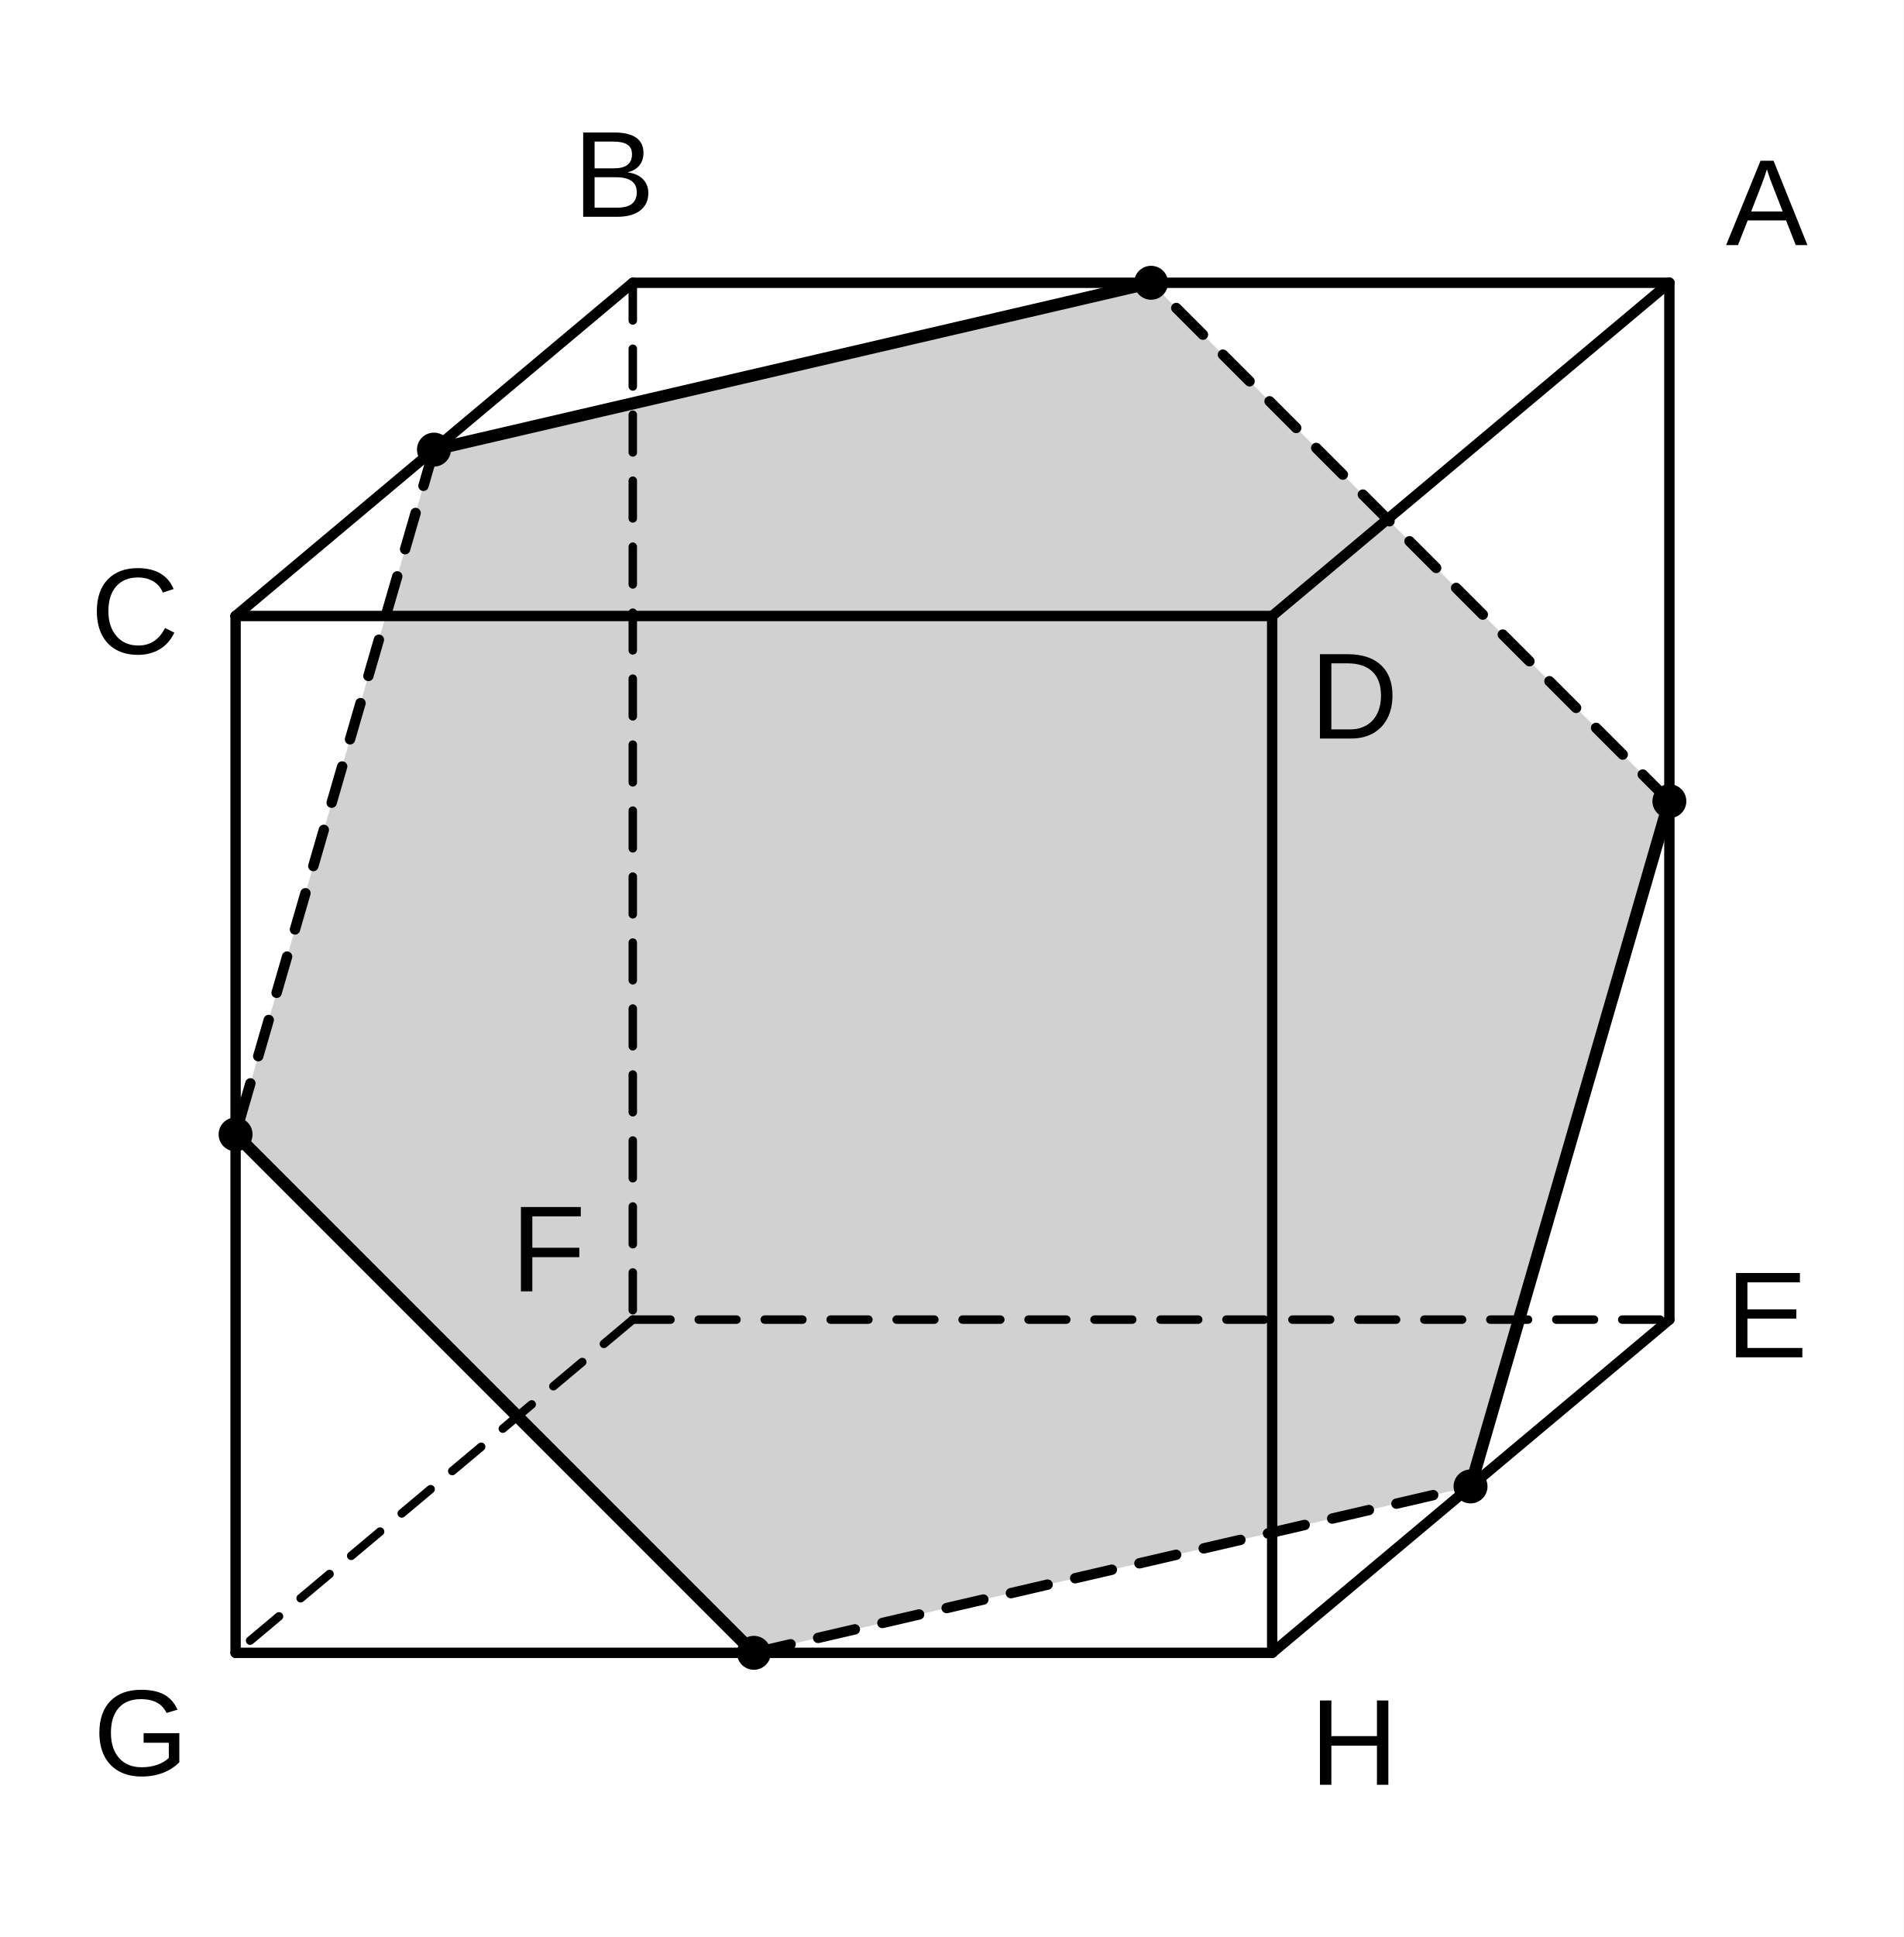
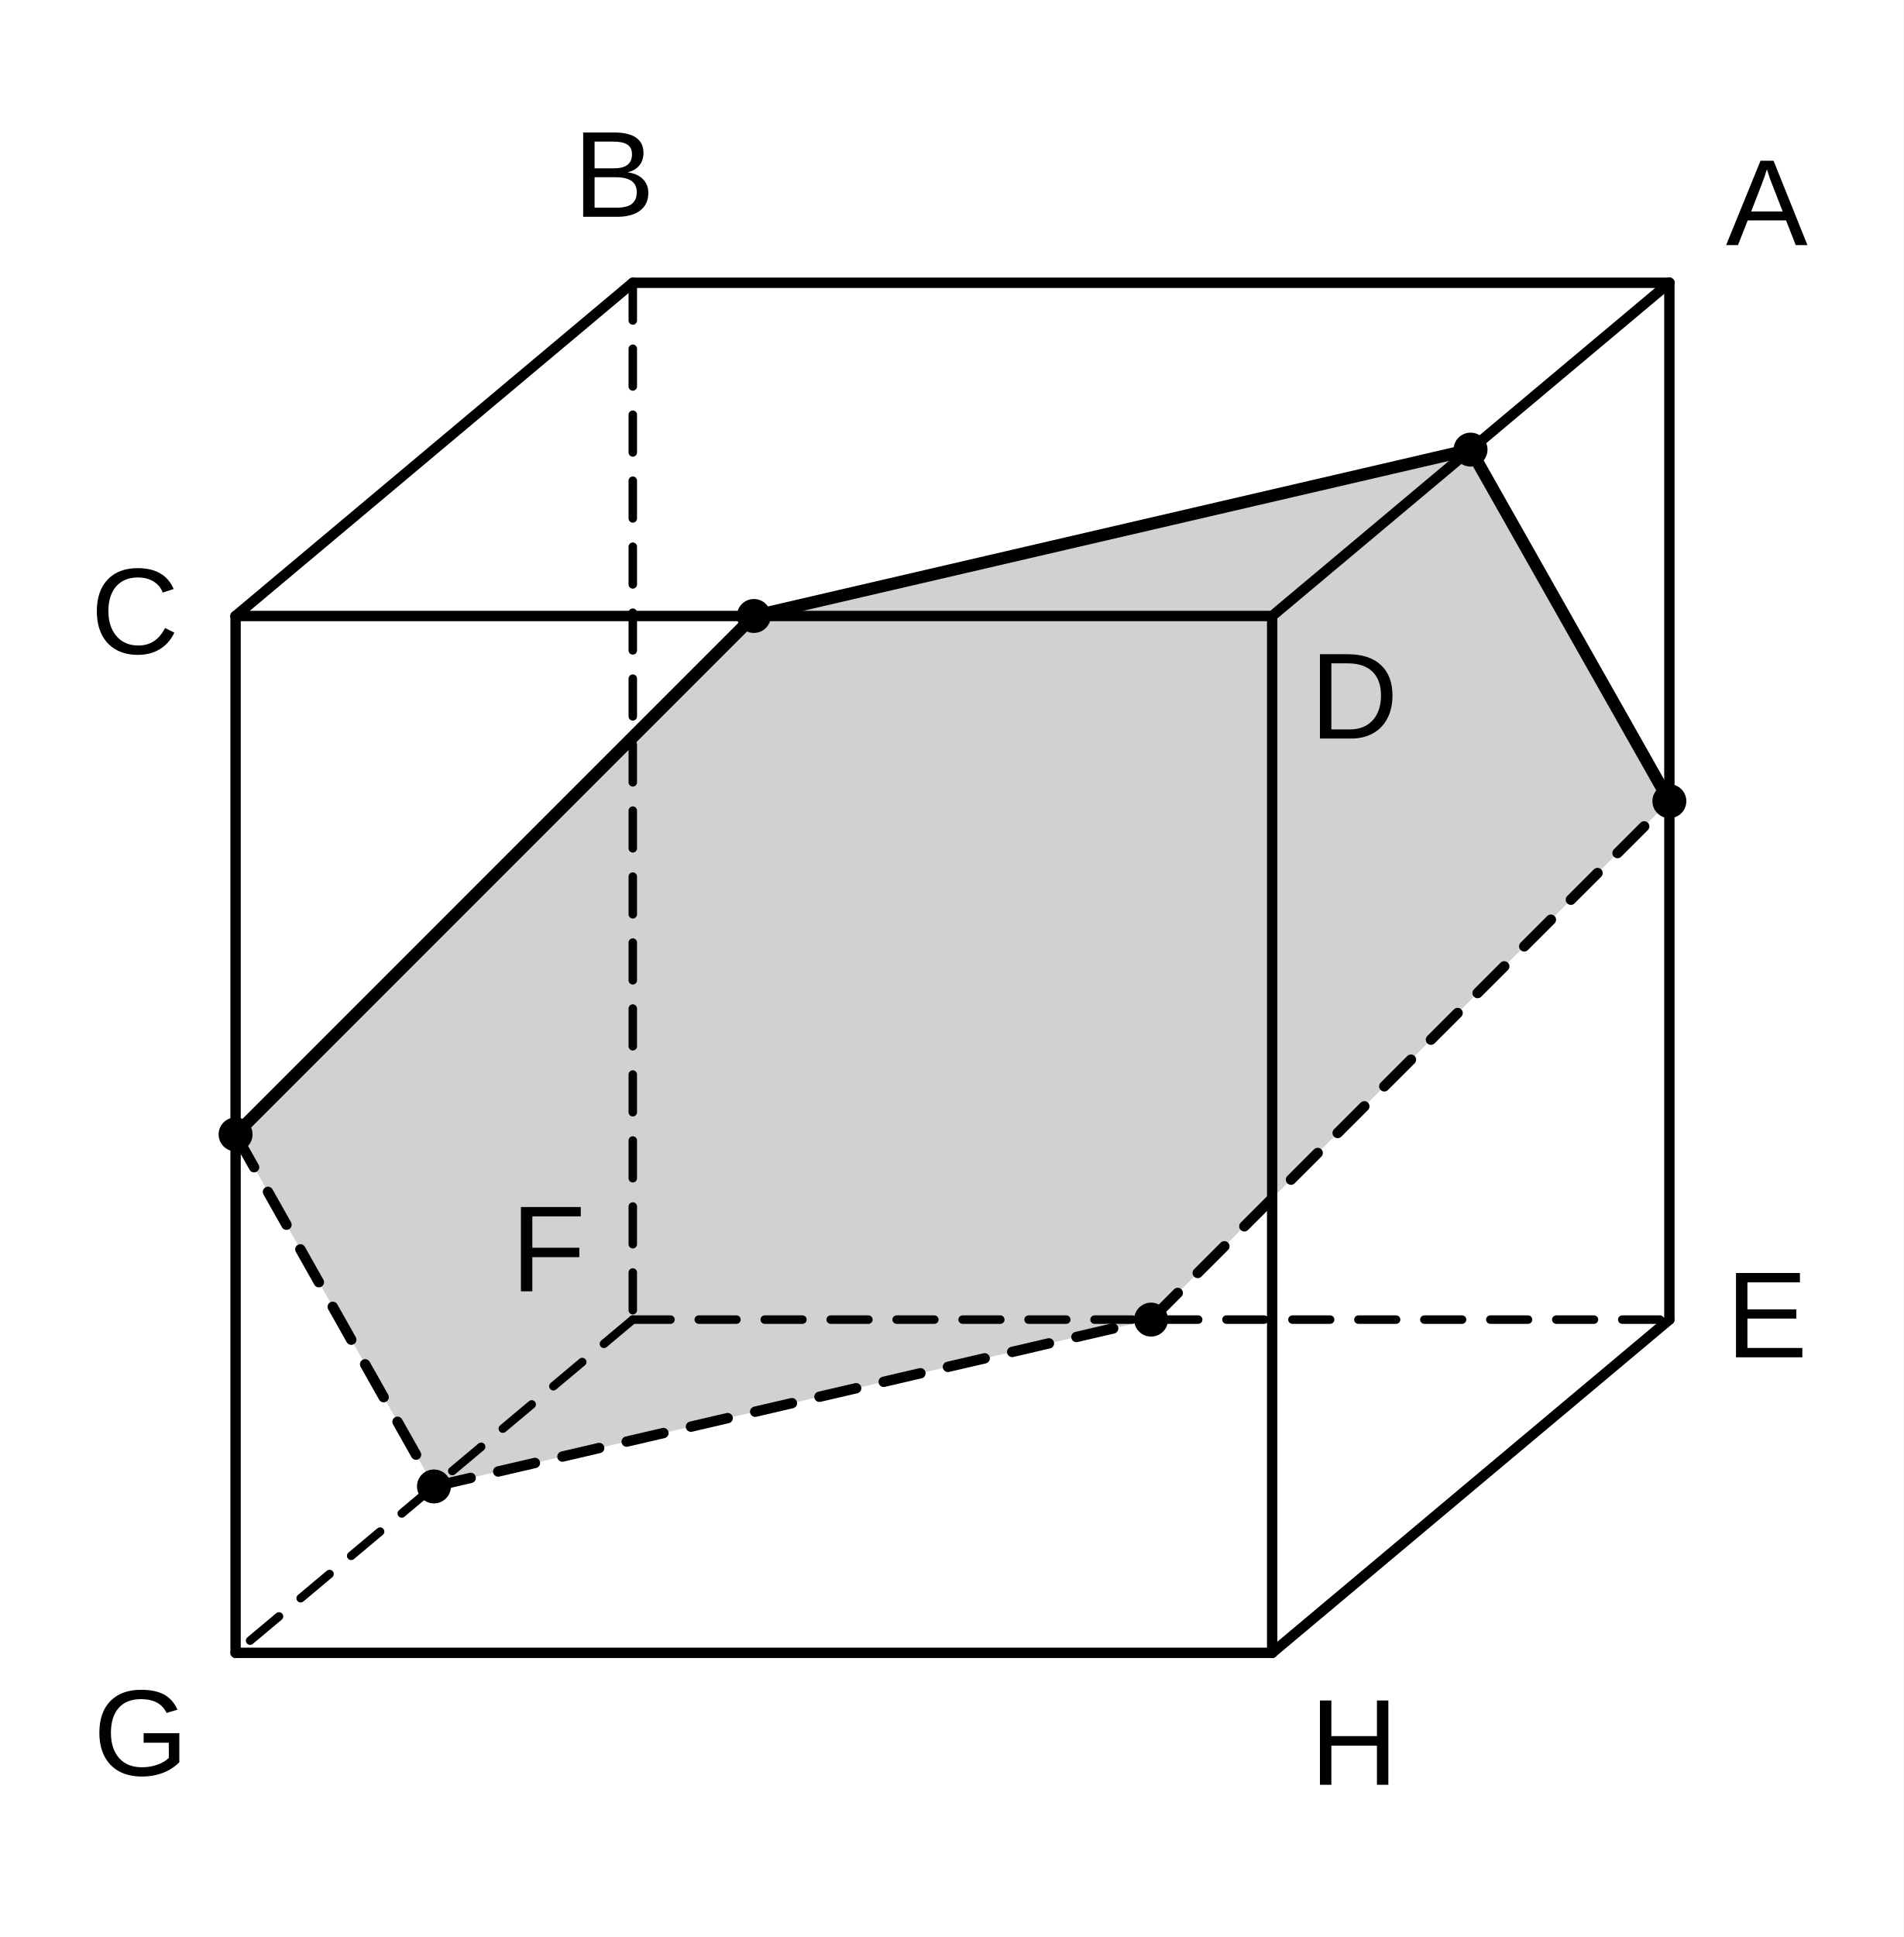
<svg xmlns="http://www.w3.org/2000/svg" viewBox="0 0 404 411" font-family="Arial, Helvetica, 'Liberation Sans', sans-serif">
  <rect width="100%" height="100%" fill="#fff" />
-   <polygon points="244.3,60.0 92.1,95.4 50.0,240.7 160.0,350.7 312.1,315.4 354.3,170.0" fill="#9a9a9a" fill-opacity="0.45" stroke="none" />
+   <polygon points="312.1,95.4 160.0,130.7 50.0,240.7 92.1,315.4 244.3,280.0 354.3,170.0" fill="#9a9a9a" fill-opacity="0.45" stroke="none" />
  <line x1="134.3" y1="60.0" x2="134.3" y2="280.0" stroke="#000" stroke-width="1.8" stroke-dasharray="8 6" stroke-linecap="round" />
  <line x1="134.3" y1="280.0" x2="354.3" y2="280.0" stroke="#000" stroke-width="1.8" stroke-dasharray="8 6" stroke-linecap="round" />
  <line x1="134.3" y1="280.0" x2="50.0" y2="350.7" stroke="#000" stroke-width="1.8" stroke-dasharray="8 6" stroke-linecap="round" />
  <line x1="50.0" y1="130.7" x2="270.0" y2="130.7" stroke="#000" stroke-width="2.2" stroke-linecap="round" />
  <line x1="270.0" y1="130.7" x2="270.0" y2="350.7" stroke="#000" stroke-width="2.2" stroke-linecap="round" />
  <line x1="270.0" y1="350.7" x2="50.0" y2="350.7" stroke="#000" stroke-width="2.2" stroke-linecap="round" />
  <line x1="50.0" y1="350.7" x2="50.0" y2="130.7" stroke="#000" stroke-width="2.2" stroke-linecap="round" />
  <line x1="134.3" y1="60.0" x2="354.3" y2="60.0" stroke="#000" stroke-width="2.2" stroke-linecap="round" />
  <line x1="354.3" y1="60.0" x2="354.3" y2="280.0" stroke="#000" stroke-width="2.2" stroke-linecap="round" />
  <line x1="50.0" y1="130.7" x2="134.3" y2="60.0" stroke="#000" stroke-width="2.2" stroke-linecap="round" />
  <line x1="270.0" y1="130.7" x2="354.3" y2="60.0" stroke="#000" stroke-width="2.2" stroke-linecap="round" />
  <line x1="270.0" y1="350.7" x2="354.3" y2="280.0" stroke="#000" stroke-width="2.2" stroke-linecap="round" />
  <text x="366.3" y="52.0" text-anchor="start" font-size="26">A</text>
  <text x="130.3" y="46.0" text-anchor="middle" font-size="26">B</text>
  <text x="38.0" y="138.7" text-anchor="end" font-size="26">C</text>
  <text x="278.0" y="156.7" text-anchor="start" font-size="26">D</text>
  <text x="366.3" y="288.0" text-anchor="start" font-size="26">E</text>
  <text x="124.3" y="274.0" text-anchor="end" font-size="26">F</text>
  <text x="40.0" y="376.7" text-anchor="end" font-size="26">G</text>
  <text x="278.0" y="378.7" text-anchor="start" font-size="26">H</text>
-   <line x1="244.3" y1="60.0" x2="92.1" y2="95.4" stroke="#000" stroke-width="2.6" stroke-linecap="round" />
-   <line x1="92.1" y1="95.4" x2="50.0" y2="240.7" stroke="#000" stroke-width="2.2" stroke-dasharray="8 6" stroke-linecap="round" />
-   <line x1="50.0" y1="240.7" x2="160.0" y2="350.7" stroke="#000" stroke-width="2.6" stroke-linecap="round" />
-   <line x1="160.0" y1="350.7" x2="312.1" y2="315.4" stroke="#000" stroke-width="2.2" stroke-dasharray="8 6" stroke-linecap="round" />
-   <line x1="312.1" y1="315.4" x2="354.3" y2="170.0" stroke="#000" stroke-width="2.6" stroke-linecap="round" />
-   <line x1="354.3" y1="170.0" x2="244.3" y2="60.0" stroke="#000" stroke-width="2.2" stroke-dasharray="8 6" stroke-linecap="round" />
-   <circle cx="244.3" cy="60.0" r="3.6" fill="#000" />
-   <circle cx="92.1" cy="95.4" r="3.6" fill="#000" />
+   <line x1="312.1" y1="95.4" x2="160.0" y2="130.7" stroke="#000" stroke-width="2.6" stroke-linecap="round" />
+   <line x1="160.0" y1="130.7" x2="50.0" y2="240.7" stroke="#000" stroke-width="2.6" stroke-linecap="round" />
+   <line x1="50.0" y1="240.7" x2="92.1" y2="315.4" stroke="#000" stroke-width="2.2" stroke-dasharray="8 6" stroke-linecap="round" />
+   <line x1="92.1" y1="315.4" x2="244.3" y2="280.0" stroke="#000" stroke-width="2.2" stroke-dasharray="8 6" stroke-linecap="round" />
+   <line x1="244.3" y1="280.0" x2="354.3" y2="170.0" stroke="#000" stroke-width="2.2" stroke-dasharray="8 6" stroke-linecap="round" />
+   <line x1="354.3" y1="170.0" x2="312.1" y2="95.4" stroke="#000" stroke-width="2.6" stroke-linecap="round" />
+   <circle cx="312.1" cy="95.4" r="3.6" fill="#000" />
+   <circle cx="160.0" cy="130.7" r="3.6" fill="#000" />
  <circle cx="50.0" cy="240.7" r="3.6" fill="#000" />
-   <circle cx="160.0" cy="350.7" r="3.6" fill="#000" />
-   <circle cx="312.1" cy="315.4" r="3.6" fill="#000" />
+   <circle cx="92.1" cy="315.4" r="3.6" fill="#000" />
+   <circle cx="244.3" cy="280.0" r="3.6" fill="#000" />
  <circle cx="354.3" cy="170.0" r="3.6" fill="#000" />
</svg>
